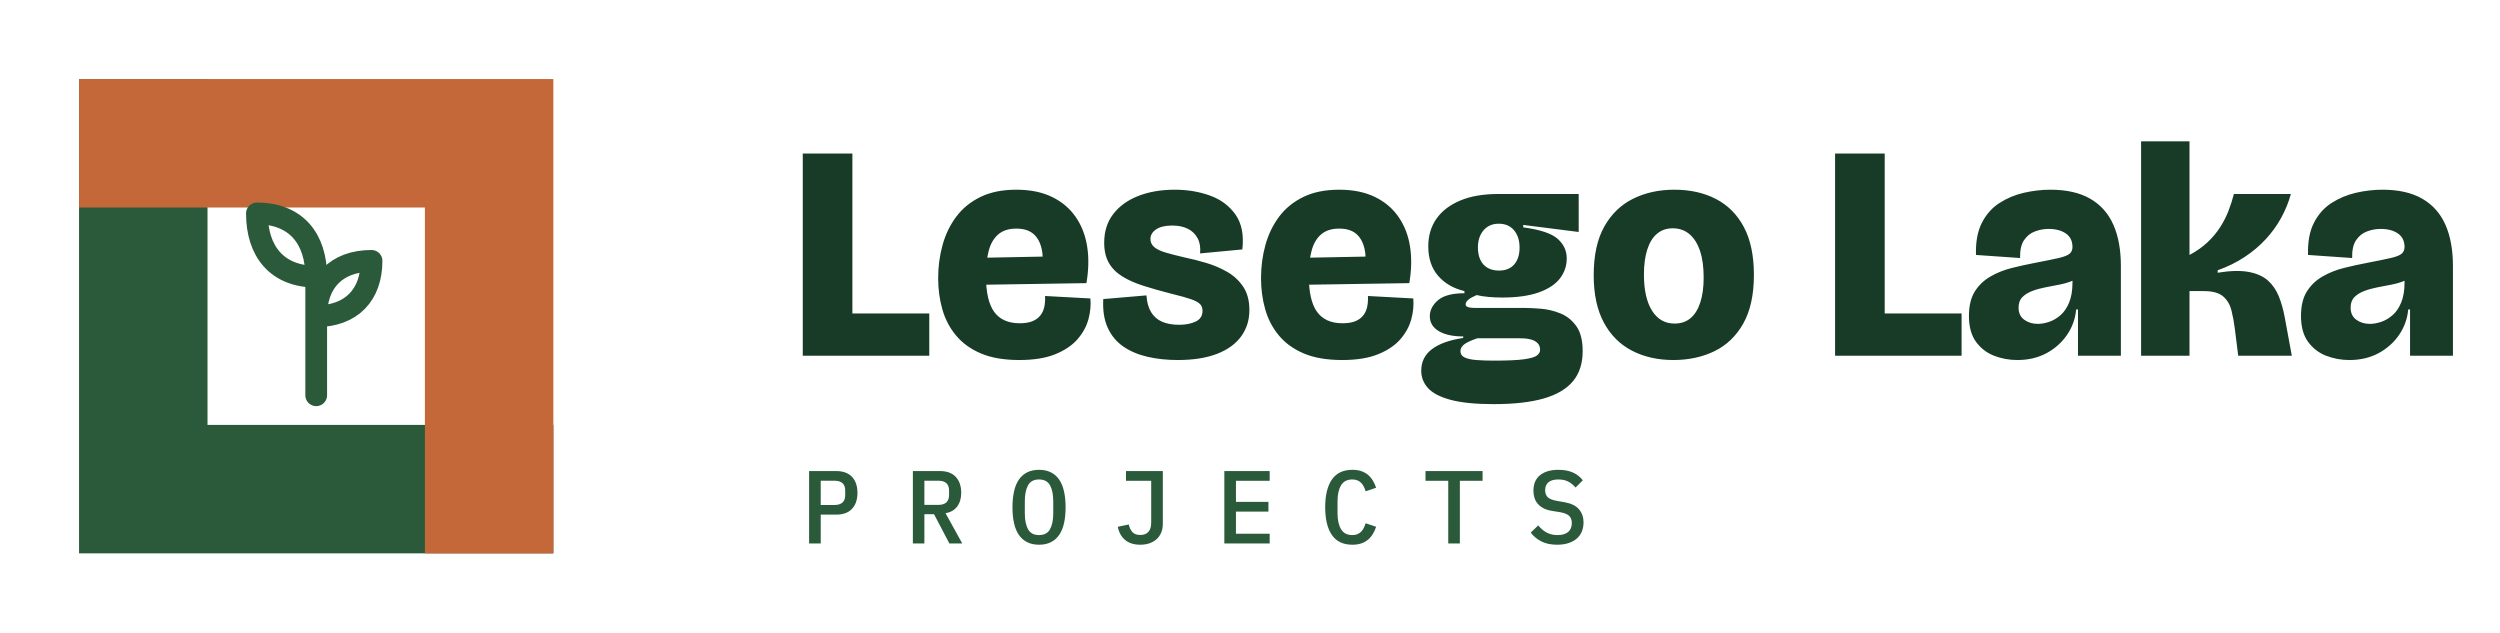
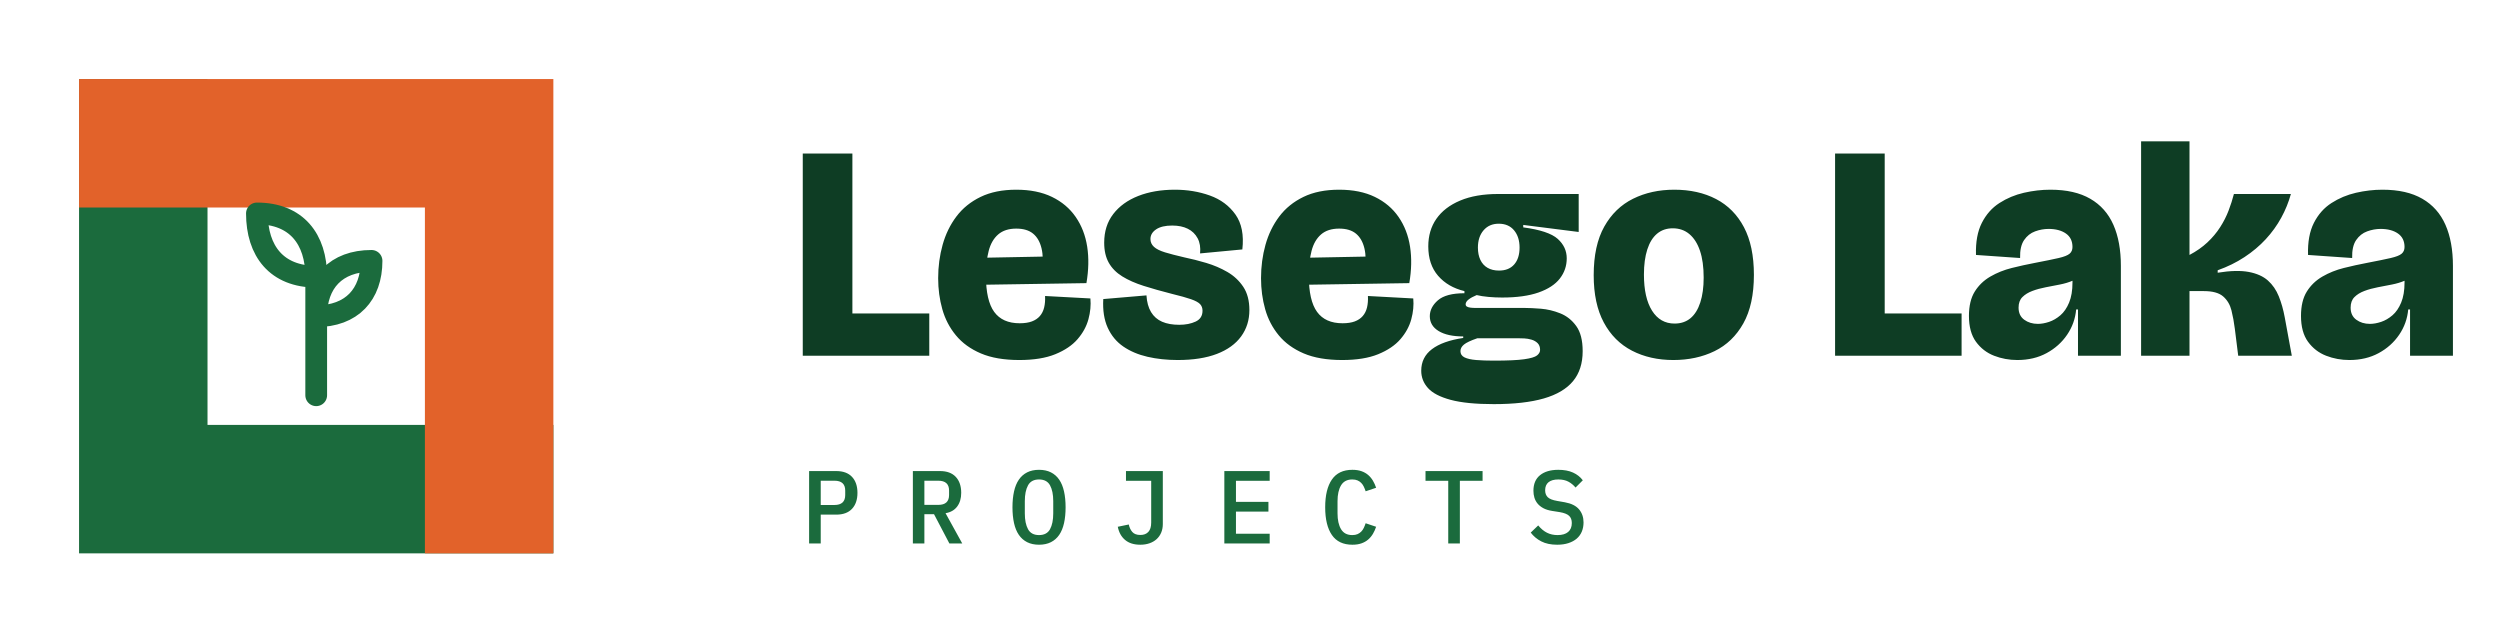
<svg xmlns="http://www.w3.org/2000/svg" viewBox="0 0 253 64" width="253" height="64">
-   <path d="M8 8h13v35h35v13H8z" fill="#2A5A3A" />
-   <path d="M56 56H43V21H8V8h48z" fill="#C4683A" />
-   <path d="M32 40V28m0 0c-4 0-6-2.6-6-6.4 4 0 6 2.6 6 6.4zm0 4c3.6 0 5.6-2.2 5.6-5.6-3.6 0-5.6 2.2-5.6 5.6z" fill="none" stroke="#2A5A3A" stroke-width="2.2" stroke-linecap="round" stroke-linejoin="round" />
-   <path d="M81.24 36.0V15.54H86.262V36.0ZM82.108 36.0V31.722H94.043V36.0ZM103.157 36.434Q100.832 36.434 99.267 35.767Q97.701 35.101 96.74 33.938Q95.779 32.776 95.361 31.288Q94.942 29.8 94.942 28.157Q94.942 26.39 95.392 24.778Q95.841 23.166 96.787 21.91Q97.732 20.655 99.236 19.927Q100.739 19.198 102.847 19.198Q104.955 19.198 106.459 19.927Q107.962 20.655 108.861 21.957Q109.76 23.259 110.024 24.964Q110.287 26.669 109.946 28.653L98.073 28.839V26.111L106.102 25.956L105.451 27.537Q105.637 26.111 105.404 25.135Q105.172 24.158 104.552 23.646Q103.932 23.135 102.847 23.135Q101.7 23.135 101.018 23.724Q100.336 24.313 100.057 25.383Q99.778 26.452 99.778 27.909Q99.778 30.42 100.615 31.567Q101.452 32.714 103.188 32.714Q103.932 32.714 104.428 32.528Q104.924 32.342 105.234 31.986Q105.544 31.629 105.668 31.117Q105.792 30.606 105.761 29.955L110.349 30.203Q110.442 31.226 110.148 32.311Q109.853 33.396 109.047 34.326Q108.241 35.256 106.799 35.845Q105.358 36.434 103.157 36.434ZM119.184 36.434Q117.541 36.434 116.13 36.108Q114.72 35.783 113.681 35.07Q112.643 34.357 112.1 33.163Q111.558 31.97 111.651 30.265L116.022 29.893Q116.084 30.916 116.487 31.583Q116.89 32.249 117.603 32.559Q118.316 32.869 119.339 32.869Q120.3 32.869 120.998 32.544Q121.695 32.218 121.695 31.443Q121.695 31.04 121.447 30.776Q121.199 30.513 120.532 30.28Q119.866 30.048 118.595 29.738Q117.014 29.335 115.743 28.932Q114.472 28.529 113.573 27.971Q112.674 27.413 112.209 26.591Q111.744 25.77 111.744 24.561Q111.744 22.856 112.659 21.663Q113.573 20.469 115.185 19.834Q116.797 19.198 118.905 19.198Q120.796 19.198 122.439 19.787Q124.082 20.376 125.028 21.709Q125.973 23.042 125.725 25.243L121.447 25.646Q121.54 24.747 121.199 24.111Q120.858 23.476 120.207 23.151Q119.556 22.825 118.626 22.825Q117.572 22.825 116.999 23.212Q116.425 23.6 116.425 24.189Q116.425 24.654 116.781 24.98Q117.138 25.305 117.897 25.538Q118.657 25.77 119.866 26.049Q120.92 26.266 122.067 26.607Q123.214 26.948 124.206 27.521Q125.198 28.095 125.818 29.025Q126.438 29.955 126.438 31.381Q126.438 32.9 125.601 34.047Q124.764 35.194 123.152 35.814Q121.54 36.434 119.184 36.434ZM135.831 36.434Q133.506 36.434 131.94 35.767Q130.375 35.101 129.414 33.938Q128.453 32.776 128.035 31.288Q127.616 29.8 127.616 28.157Q127.616 26.39 128.065 24.778Q128.515 23.166 129.46 21.91Q130.406 20.655 131.91 19.927Q133.413 19.198 135.521 19.198Q137.629 19.198 139.132 19.927Q140.636 20.655 141.535 21.957Q142.434 23.259 142.697 24.964Q142.961 26.669 142.62 28.653L130.747 28.839V26.111L138.776 25.956L138.125 27.537Q138.311 26.111 138.079 25.135Q137.846 24.158 137.226 23.646Q136.606 23.135 135.521 23.135Q134.374 23.135 133.692 23.724Q133.01 24.313 132.731 25.383Q132.452 26.452 132.452 27.909Q132.452 30.42 133.289 31.567Q134.126 32.714 135.862 32.714Q136.606 32.714 137.102 32.528Q137.598 32.342 137.908 31.986Q138.218 31.629 138.342 31.117Q138.466 30.606 138.435 29.955L143.023 30.203Q143.116 31.226 142.821 32.311Q142.527 33.396 141.721 34.326Q140.915 35.256 139.474 35.845Q138.032 36.434 135.831 36.434ZM151.176 40.898Q148.417 40.898 146.805 40.464Q145.193 40.03 144.511 39.27Q143.829 38.511 143.829 37.519Q143.829 36.155 144.914 35.334Q145.999 34.512 148.076 34.202V34.047Q146.495 34.047 145.596 33.505Q144.697 32.962 144.697 32.001Q144.697 31.102 145.518 30.389Q146.34 29.676 148.2 29.676V29.459Q146.526 29.056 145.534 27.909Q144.542 26.762 144.542 24.933Q144.542 23.321 145.363 22.143Q146.185 20.965 147.766 20.299Q149.347 19.632 151.61 19.632H159.763V23.476L154.152 22.763V23.011Q156.725 23.352 157.639 24.173Q158.554 24.995 158.554 26.142Q158.554 27.289 157.856 28.188Q157.159 29.087 155.702 29.599Q154.245 30.11 152.013 30.11Q151.331 30.11 150.633 30.048Q149.936 29.986 149.44 29.862Q148.913 30.079 148.618 30.312Q148.324 30.544 148.324 30.792Q148.324 30.947 148.448 31.024Q148.572 31.102 148.804 31.133Q149.037 31.164 149.347 31.164H154.307Q154.958 31.164 155.935 31.242Q156.911 31.319 157.887 31.706Q158.864 32.094 159.515 32.993Q160.166 33.892 160.166 35.535Q160.166 37.395 159.19 38.573Q158.213 39.751 156.229 40.325Q154.245 40.898 151.176 40.898ZM151.176 36.496Q153.253 36.496 154.245 36.356Q155.237 36.217 155.547 35.969Q155.857 35.721 155.857 35.411Q155.857 34.977 155.609 34.729Q155.361 34.481 154.989 34.373Q154.617 34.264 154.26 34.248Q153.904 34.233 153.687 34.233H149.502Q148.51 34.574 148.154 34.868Q147.797 35.163 147.797 35.535Q147.797 35.969 148.215 36.171Q148.634 36.372 149.393 36.434Q150.153 36.496 151.176 36.496ZM151.703 27.382Q152.695 27.382 153.238 26.762Q153.78 26.142 153.78 25.057Q153.78 23.972 153.222 23.306Q152.664 22.639 151.672 22.639Q150.711 22.639 150.137 23.306Q149.564 23.972 149.564 25.057Q149.564 25.77 149.812 26.297Q150.06 26.824 150.541 27.103Q151.021 27.382 151.703 27.382ZM169.342 36.434Q166.986 36.434 165.157 35.489Q163.328 34.543 162.305 32.636Q161.282 30.73 161.282 27.847Q161.282 24.84 162.351 22.934Q163.421 21.027 165.265 20.113Q167.11 19.198 169.435 19.198Q171.853 19.198 173.666 20.143Q175.48 21.089 176.488 22.995Q177.495 24.902 177.495 27.816Q177.495 30.823 176.425 32.73Q175.356 34.636 173.512 35.535Q171.667 36.434 169.342 36.434ZM169.466 32.745Q170.427 32.745 171.078 32.203Q171.729 31.66 172.07 30.606Q172.411 29.552 172.411 28.095Q172.411 26.483 172.039 25.383Q171.667 24.282 170.969 23.693Q170.272 23.104 169.28 23.104Q168.35 23.104 167.699 23.646Q167.048 24.189 166.707 25.243Q166.366 26.297 166.366 27.785Q166.366 30.141 167.188 31.443Q168.009 32.745 169.466 32.745ZM185.71 36.0V15.54H190.732V36.0ZM186.578 36.0V31.722H198.513V36.0ZM204.155 36.434Q202.915 36.434 201.799 36.0Q200.683 35.566 199.97 34.59Q199.257 33.613 199.257 31.97Q199.257 30.451 199.846 29.506Q200.435 28.56 201.427 27.986Q202.419 27.413 203.597 27.118Q204.775 26.824 205.922 26.607Q207.534 26.297 208.34 26.111Q209.146 25.925 209.441 25.677Q209.735 25.429 209.735 24.995Q209.735 24.096 209.069 23.631Q208.402 23.166 207.317 23.166Q206.635 23.166 205.953 23.414Q205.271 23.662 204.837 24.297Q204.403 24.933 204.434 26.111L199.97 25.801Q199.908 23.848 200.559 22.561Q201.21 21.275 202.341 20.547Q203.473 19.818 204.822 19.508Q206.17 19.198 207.503 19.198Q209.952 19.198 211.533 20.113Q213.114 21.027 213.874 22.748Q214.633 24.468 214.633 26.917V29.831Q214.633 30.854 214.633 31.892Q214.633 32.931 214.633 33.954Q214.633 34.977 214.633 36.0H210.293Q210.293 34.884 210.293 33.737Q210.293 32.59 210.293 31.319H210.107Q209.983 32.714 209.192 33.877Q208.402 35.039 207.115 35.736Q205.829 36.434 204.155 36.434ZM206.232 32.776Q206.759 32.776 207.364 32.575Q207.968 32.373 208.511 31.908Q209.053 31.443 209.394 30.621Q209.735 29.8 209.735 28.591V27.847L210.572 27.754Q210.324 28.157 209.751 28.405Q209.177 28.653 208.464 28.793Q207.751 28.932 207.023 29.072Q206.294 29.211 205.674 29.444Q205.054 29.676 204.667 30.064Q204.279 30.451 204.279 31.133Q204.279 31.939 204.853 32.358Q205.426 32.776 206.232 32.776ZM216.679 36.0V14.3H221.577V25.801Q222.631 25.243 223.39 24.53Q224.15 23.817 224.677 22.995Q225.204 22.174 225.529 21.322Q225.855 20.469 226.072 19.632H231.838Q231.497 20.872 230.861 22.035Q230.226 23.197 229.296 24.205Q228.366 25.212 227.141 26.018Q225.917 26.824 224.429 27.351V27.599Q226.351 27.289 227.575 27.521Q228.8 27.754 229.513 28.389Q230.226 29.025 230.613 29.986Q231.001 30.947 231.218 32.125L231.931 36.0H226.506L226.165 33.272Q226.041 32.28 225.824 31.412Q225.607 30.544 224.987 30.002Q224.367 29.459 223.034 29.459H221.577V36.0ZM237.759 36.434Q236.519 36.434 235.403 36.0Q234.287 35.566 233.574 34.59Q232.861 33.613 232.861 31.97Q232.861 30.451 233.45 29.506Q234.039 28.56 235.031 27.986Q236.023 27.413 237.201 27.118Q238.379 26.824 239.526 26.607Q241.138 26.297 241.944 26.111Q242.75 25.925 243.044 25.677Q243.339 25.429 243.339 24.995Q243.339 24.096 242.673 23.631Q242.006 23.166 240.921 23.166Q240.239 23.166 239.557 23.414Q238.875 23.662 238.441 24.297Q238.007 24.933 238.038 26.111L233.574 25.801Q233.512 23.848 234.163 22.561Q234.814 21.275 235.945 20.547Q237.077 19.818 238.425 19.508Q239.774 19.198 241.107 19.198Q243.556 19.198 245.137 20.113Q246.718 21.027 247.478 22.748Q248.237 24.468 248.237 26.917V29.831Q248.237 30.854 248.237 31.892Q248.237 32.931 248.237 33.954Q248.237 34.977 248.237 36.0H243.897Q243.897 34.884 243.897 33.737Q243.897 32.59 243.897 31.319H243.711Q243.587 32.714 242.796 33.877Q242.006 35.039 240.719 35.736Q239.433 36.434 237.759 36.434ZM239.836 32.776Q240.363 32.776 240.968 32.575Q241.572 32.373 242.115 31.908Q242.657 31.443 242.998 30.621Q243.339 29.8 243.339 28.591V27.847L244.176 27.754Q243.928 28.157 243.355 28.405Q242.781 28.653 242.068 28.793Q241.355 28.932 240.627 29.072Q239.898 29.211 239.278 29.444Q238.658 29.676 238.271 30.064Q237.883 30.451 237.883 31.133Q237.883 31.939 238.457 32.358Q239.03 32.776 239.836 32.776Z" fill="#173B27" />
-   <path d="M81.882 55.0V47.671H84.623Q85.672 47.671 86.224 48.259Q86.775 48.847 86.775 49.876Q86.775 50.905 86.224 51.493Q85.672 52.081 84.623 52.081H83.058V55.0ZM83.058 51.105H84.444Q85.536 51.105 85.536 50.096V49.645Q85.536 48.648 84.444 48.648H83.058ZM93.547 55.0H92.382V47.671H95.123Q96.172 47.671 96.724 48.259Q97.275 48.847 97.275 49.876Q97.275 50.716 96.865 51.262Q96.456 51.808 95.689 51.934L97.38 55.0H96.078L94.524 52.039H93.547ZM94.954 51.094Q96.046 51.094 96.046 50.096V49.645Q96.046 48.648 94.954 48.648H93.547V51.094ZM105.15 55.126Q104.457 55.126 103.948 54.869Q103.439 54.611 103.108 54.129Q102.777 53.645 102.62 52.942Q102.462 52.239 102.462 51.335Q102.462 50.443 102.62 49.734Q102.777 49.026 103.108 48.543Q103.439 48.059 103.948 47.802Q104.457 47.545 105.15 47.545Q105.843 47.545 106.352 47.802Q106.862 48.059 107.192 48.543Q107.523 49.026 107.68 49.734Q107.838 50.443 107.838 51.335Q107.838 52.239 107.68 52.942Q107.523 53.645 107.192 54.129Q106.862 54.611 106.352 54.869Q105.843 55.126 105.15 55.126ZM105.15 54.15Q105.938 54.15 106.263 53.556Q106.588 52.963 106.588 51.944V50.716Q106.588 49.708 106.263 49.115Q105.938 48.522 105.15 48.522Q104.362 48.522 104.037 49.115Q103.712 49.708 103.712 50.716V51.955Q103.712 52.963 104.037 53.556Q104.362 54.15 105.15 54.15ZM117.677 47.671V53.036Q117.677 53.509 117.514 53.898Q117.351 54.286 117.052 54.559Q116.752 54.832 116.332 54.979Q115.912 55.126 115.398 55.126Q114.432 55.126 113.86 54.643Q113.287 54.16 113.12 53.309L114.233 53.078Q114.327 53.53 114.59 53.835Q114.852 54.139 115.409 54.139Q115.923 54.139 116.212 53.829Q116.501 53.52 116.501 52.879V48.658H113.949V47.671ZM123.903 55.0V47.671H128.492V48.658H125.079V50.789H128.365V51.776H125.079V54.013H128.492V55.0ZM136.86 55.126Q135.464 55.126 134.786 54.139Q134.109 53.152 134.109 51.335Q134.109 49.519 134.786 48.532Q135.464 47.545 136.86 47.545Q137.395 47.545 137.789 47.687Q138.183 47.828 138.466 48.075Q138.75 48.322 138.944 48.653Q139.138 48.983 139.264 49.361L138.204 49.718Q138.12 49.466 138.015 49.246Q137.91 49.026 137.752 48.868Q137.595 48.71 137.38 48.616Q137.165 48.522 136.85 48.522Q136.072 48.522 135.715 49.115Q135.358 49.708 135.358 50.716V51.955Q135.358 52.963 135.715 53.556Q136.072 54.15 136.85 54.15Q137.165 54.15 137.38 54.055Q137.595 53.961 137.752 53.803Q137.91 53.645 138.015 53.425Q138.12 53.205 138.204 52.953L139.264 53.309Q139.138 53.688 138.944 54.018Q138.75 54.349 138.466 54.596Q138.183 54.843 137.789 54.984Q137.395 55.126 136.86 55.126ZM147.738 48.658V55.0H146.562V48.658H144.262V47.671H150.037V48.658ZM157.587 55.126Q156.631 55.126 155.981 54.79Q155.329 54.454 154.91 53.898L155.666 53.173Q156.085 53.677 156.558 53.913Q157.03 54.15 157.629 54.15Q158.322 54.15 158.695 53.835Q159.067 53.52 159.067 52.931Q159.067 52.459 158.794 52.202Q158.522 51.944 157.86 51.829L157.062 51.703Q156.537 51.619 156.18 51.425Q155.823 51.23 155.603 50.963Q155.382 50.695 155.282 50.364Q155.183 50.034 155.183 49.666Q155.183 48.627 155.855 48.086Q156.526 47.545 157.702 47.545Q158.574 47.545 159.188 47.823Q159.803 48.102 160.18 48.605L159.446 49.34Q159.141 48.973 158.726 48.747Q158.311 48.522 157.702 48.522Q157.052 48.522 156.71 48.8Q156.369 49.078 156.369 49.614Q156.369 50.065 156.637 50.322Q156.905 50.579 157.587 50.695L158.364 50.831Q159.351 51.01 159.803 51.551Q160.254 52.091 160.254 52.868Q160.254 53.373 160.081 53.793Q159.907 54.212 159.566 54.507Q159.225 54.8 158.726 54.963Q158.227 55.126 157.587 55.126Z" fill="#2A5A3A" />
+   <path d="M8 8h13v35h35v13H8z" fill="#1B6B3D" />
+   <path d="M56 56H43V21H8V8h48z" fill="#E2622A" />
+   <path d="M32 40V28m0 0c-4 0-6-2.6-6-6.4 4 0 6 2.6 6 6.4zm0 4c3.6 0 5.6-2.2 5.6-5.6-3.6 0-5.6 2.2-5.6 5.6z" fill="none" stroke="#1B6B3D" stroke-width="2.2" stroke-linecap="round" stroke-linejoin="round" />
+   <path d="M81.24 36.0V15.54H86.262V36.0ZM82.108 36.0V31.722H94.043V36.0ZM103.157 36.434Q100.832 36.434 99.267 35.767Q97.701 35.101 96.74 33.938Q95.779 32.776 95.361 31.288Q94.942 29.8 94.942 28.157Q94.942 26.39 95.392 24.778Q95.841 23.166 96.787 21.91Q97.732 20.655 99.236 19.927Q100.739 19.198 102.847 19.198Q104.955 19.198 106.459 19.927Q107.962 20.655 108.861 21.957Q109.76 23.259 110.024 24.964Q110.287 26.669 109.946 28.653L98.073 28.839V26.111L106.102 25.956L105.451 27.537Q105.637 26.111 105.404 25.135Q105.172 24.158 104.552 23.646Q103.932 23.135 102.847 23.135Q101.7 23.135 101.018 23.724Q100.336 24.313 100.057 25.383Q99.778 26.452 99.778 27.909Q99.778 30.42 100.615 31.567Q101.452 32.714 103.188 32.714Q103.932 32.714 104.428 32.528Q104.924 32.342 105.234 31.986Q105.544 31.629 105.668 31.117Q105.792 30.606 105.761 29.955L110.349 30.203Q110.442 31.226 110.148 32.311Q109.853 33.396 109.047 34.326Q108.241 35.256 106.799 35.845Q105.358 36.434 103.157 36.434ZM119.184 36.434Q117.541 36.434 116.13 36.108Q114.72 35.783 113.681 35.07Q112.643 34.357 112.1 33.163Q111.558 31.97 111.651 30.265L116.022 29.893Q116.084 30.916 116.487 31.583Q116.89 32.249 117.603 32.559Q118.316 32.869 119.339 32.869Q120.3 32.869 120.998 32.544Q121.695 32.218 121.695 31.443Q121.695 31.04 121.447 30.776Q121.199 30.513 120.532 30.28Q119.866 30.048 118.595 29.738Q117.014 29.335 115.743 28.932Q114.472 28.529 113.573 27.971Q112.674 27.413 112.209 26.591Q111.744 25.77 111.744 24.561Q111.744 22.856 112.659 21.663Q113.573 20.469 115.185 19.834Q116.797 19.198 118.905 19.198Q120.796 19.198 122.439 19.787Q124.082 20.376 125.028 21.709Q125.973 23.042 125.725 25.243L121.447 25.646Q121.54 24.747 121.199 24.111Q120.858 23.476 120.207 23.151Q119.556 22.825 118.626 22.825Q117.572 22.825 116.999 23.212Q116.425 23.6 116.425 24.189Q116.425 24.654 116.781 24.98Q117.138 25.305 117.897 25.538Q118.657 25.77 119.866 26.049Q120.92 26.266 122.067 26.607Q123.214 26.948 124.206 27.521Q125.198 28.095 125.818 29.025Q126.438 29.955 126.438 31.381Q126.438 32.9 125.601 34.047Q124.764 35.194 123.152 35.814Q121.54 36.434 119.184 36.434ZM135.831 36.434Q133.506 36.434 131.94 35.767Q130.375 35.101 129.414 33.938Q128.453 32.776 128.035 31.288Q127.616 29.8 127.616 28.157Q127.616 26.39 128.065 24.778Q128.515 23.166 129.46 21.91Q130.406 20.655 131.91 19.927Q133.413 19.198 135.521 19.198Q137.629 19.198 139.132 19.927Q140.636 20.655 141.535 21.957Q142.434 23.259 142.697 24.964Q142.961 26.669 142.62 28.653L130.747 28.839V26.111L138.776 25.956L138.125 27.537Q138.311 26.111 138.079 25.135Q137.846 24.158 137.226 23.646Q136.606 23.135 135.521 23.135Q134.374 23.135 133.692 23.724Q133.01 24.313 132.731 25.383Q132.452 26.452 132.452 27.909Q132.452 30.42 133.289 31.567Q134.126 32.714 135.862 32.714Q136.606 32.714 137.102 32.528Q137.598 32.342 137.908 31.986Q138.218 31.629 138.342 31.117Q138.466 30.606 138.435 29.955L143.023 30.203Q143.116 31.226 142.821 32.311Q142.527 33.396 141.721 34.326Q140.915 35.256 139.474 35.845Q138.032 36.434 135.831 36.434ZM151.176 40.898Q148.417 40.898 146.805 40.464Q145.193 40.03 144.511 39.27Q143.829 38.511 143.829 37.519Q143.829 36.155 144.914 35.334Q145.999 34.512 148.076 34.202V34.047Q146.495 34.047 145.596 33.505Q144.697 32.962 144.697 32.001Q144.697 31.102 145.518 30.389Q146.34 29.676 148.2 29.676V29.459Q146.526 29.056 145.534 27.909Q144.542 26.762 144.542 24.933Q144.542 23.321 145.363 22.143Q146.185 20.965 147.766 20.299Q149.347 19.632 151.61 19.632H159.763V23.476L154.152 22.763V23.011Q156.725 23.352 157.639 24.173Q158.554 24.995 158.554 26.142Q158.554 27.289 157.856 28.188Q157.159 29.087 155.702 29.599Q154.245 30.11 152.013 30.11Q151.331 30.11 150.633 30.048Q149.936 29.986 149.44 29.862Q148.913 30.079 148.618 30.312Q148.324 30.544 148.324 30.792Q148.324 30.947 148.448 31.024Q148.572 31.102 148.804 31.133Q149.037 31.164 149.347 31.164H154.307Q154.958 31.164 155.935 31.242Q156.911 31.319 157.887 31.706Q158.864 32.094 159.515 32.993Q160.166 33.892 160.166 35.535Q160.166 37.395 159.19 38.573Q158.213 39.751 156.229 40.325Q154.245 40.898 151.176 40.898ZM151.176 36.496Q153.253 36.496 154.245 36.356Q155.237 36.217 155.547 35.969Q155.857 35.721 155.857 35.411Q155.857 34.977 155.609 34.729Q155.361 34.481 154.989 34.373Q154.617 34.264 154.26 34.248Q153.904 34.233 153.687 34.233H149.502Q148.51 34.574 148.154 34.868Q147.797 35.163 147.797 35.535Q147.797 35.969 148.215 36.171Q148.634 36.372 149.393 36.434Q150.153 36.496 151.176 36.496ZM151.703 27.382Q152.695 27.382 153.238 26.762Q153.78 26.142 153.78 25.057Q153.78 23.972 153.222 23.306Q152.664 22.639 151.672 22.639Q150.711 22.639 150.137 23.306Q149.564 23.972 149.564 25.057Q149.564 25.77 149.812 26.297Q150.06 26.824 150.541 27.103Q151.021 27.382 151.703 27.382ZM169.342 36.434Q166.986 36.434 165.157 35.489Q163.328 34.543 162.305 32.636Q161.282 30.73 161.282 27.847Q161.282 24.84 162.351 22.934Q163.421 21.027 165.265 20.113Q167.11 19.198 169.435 19.198Q171.853 19.198 173.666 20.143Q175.48 21.089 176.488 22.995Q177.495 24.902 177.495 27.816Q177.495 30.823 176.425 32.73Q175.356 34.636 173.512 35.535Q171.667 36.434 169.342 36.434ZM169.466 32.745Q170.427 32.745 171.078 32.203Q171.729 31.66 172.07 30.606Q172.411 29.552 172.411 28.095Q172.411 26.483 172.039 25.383Q171.667 24.282 170.969 23.693Q170.272 23.104 169.28 23.104Q168.35 23.104 167.699 23.646Q167.048 24.189 166.707 25.243Q166.366 26.297 166.366 27.785Q166.366 30.141 167.188 31.443Q168.009 32.745 169.466 32.745ZM185.71 36.0V15.54H190.732V36.0ZM186.578 36.0V31.722H198.513V36.0ZM204.155 36.434Q202.915 36.434 201.799 36.0Q200.683 35.566 199.97 34.59Q199.257 33.613 199.257 31.97Q199.257 30.451 199.846 29.506Q200.435 28.56 201.427 27.986Q202.419 27.413 203.597 27.118Q204.775 26.824 205.922 26.607Q207.534 26.297 208.34 26.111Q209.146 25.925 209.441 25.677Q209.735 25.429 209.735 24.995Q209.735 24.096 209.069 23.631Q208.402 23.166 207.317 23.166Q206.635 23.166 205.953 23.414Q205.271 23.662 204.837 24.297Q204.403 24.933 204.434 26.111L199.97 25.801Q199.908 23.848 200.559 22.561Q201.21 21.275 202.341 20.547Q203.473 19.818 204.822 19.508Q206.17 19.198 207.503 19.198Q209.952 19.198 211.533 20.113Q213.114 21.027 213.874 22.748Q214.633 24.468 214.633 26.917V29.831Q214.633 30.854 214.633 31.892Q214.633 32.931 214.633 33.954Q214.633 34.977 214.633 36.0H210.293Q210.293 34.884 210.293 33.737Q210.293 32.59 210.293 31.319H210.107Q209.983 32.714 209.192 33.877Q208.402 35.039 207.115 35.736Q205.829 36.434 204.155 36.434ZM206.232 32.776Q206.759 32.776 207.364 32.575Q207.968 32.373 208.511 31.908Q209.053 31.443 209.394 30.621Q209.735 29.8 209.735 28.591V27.847L210.572 27.754Q210.324 28.157 209.751 28.405Q209.177 28.653 208.464 28.793Q207.751 28.932 207.023 29.072Q206.294 29.211 205.674 29.444Q205.054 29.676 204.667 30.064Q204.279 30.451 204.279 31.133Q204.279 31.939 204.853 32.358Q205.426 32.776 206.232 32.776ZM216.679 36.0V14.3H221.577V25.801Q222.631 25.243 223.39 24.53Q224.15 23.817 224.677 22.995Q225.204 22.174 225.529 21.322Q225.855 20.469 226.072 19.632H231.838Q231.497 20.872 230.861 22.035Q230.226 23.197 229.296 24.205Q228.366 25.212 227.141 26.018Q225.917 26.824 224.429 27.351V27.599Q226.351 27.289 227.575 27.521Q228.8 27.754 229.513 28.389Q230.226 29.025 230.613 29.986Q231.001 30.947 231.218 32.125L231.931 36.0H226.506L226.165 33.272Q226.041 32.28 225.824 31.412Q225.607 30.544 224.987 30.002Q224.367 29.459 223.034 29.459H221.577V36.0ZM237.759 36.434Q236.519 36.434 235.403 36.0Q234.287 35.566 233.574 34.59Q232.861 33.613 232.861 31.97Q232.861 30.451 233.45 29.506Q234.039 28.56 235.031 27.986Q236.023 27.413 237.201 27.118Q238.379 26.824 239.526 26.607Q241.138 26.297 241.944 26.111Q242.75 25.925 243.044 25.677Q243.339 25.429 243.339 24.995Q243.339 24.096 242.673 23.631Q242.006 23.166 240.921 23.166Q240.239 23.166 239.557 23.414Q238.875 23.662 238.441 24.297Q238.007 24.933 238.038 26.111L233.574 25.801Q233.512 23.848 234.163 22.561Q234.814 21.275 235.945 20.547Q237.077 19.818 238.425 19.508Q239.774 19.198 241.107 19.198Q243.556 19.198 245.137 20.113Q246.718 21.027 247.478 22.748Q248.237 24.468 248.237 26.917V29.831Q248.237 30.854 248.237 31.892Q248.237 32.931 248.237 33.954Q248.237 34.977 248.237 36.0H243.897Q243.897 34.884 243.897 33.737Q243.897 32.59 243.897 31.319H243.711Q243.587 32.714 242.796 33.877Q242.006 35.039 240.719 35.736Q239.433 36.434 237.759 36.434ZM239.836 32.776Q240.363 32.776 240.968 32.575Q241.572 32.373 242.115 31.908Q242.657 31.443 242.998 30.621Q243.339 29.8 243.339 28.591V27.847L244.176 27.754Q243.928 28.157 243.355 28.405Q242.781 28.653 242.068 28.793Q241.355 28.932 240.627 29.072Q239.898 29.211 239.278 29.444Q238.658 29.676 238.271 30.064Q237.883 30.451 237.883 31.133Q237.883 31.939 238.457 32.358Q239.03 32.776 239.836 32.776Z" fill="#0E3D24" />
+   <path d="M81.882 55.0V47.671H84.623Q85.672 47.671 86.224 48.259Q86.775 48.847 86.775 49.876Q86.775 50.905 86.224 51.493Q85.672 52.081 84.623 52.081H83.058V55.0ZM83.058 51.105H84.444Q85.536 51.105 85.536 50.096V49.645Q85.536 48.648 84.444 48.648H83.058ZM93.547 55.0H92.382V47.671H95.123Q96.172 47.671 96.724 48.259Q97.275 48.847 97.275 49.876Q97.275 50.716 96.865 51.262Q96.456 51.808 95.689 51.934L97.38 55.0H96.078L94.524 52.039H93.547ZM94.954 51.094Q96.046 51.094 96.046 50.096V49.645Q96.046 48.648 94.954 48.648H93.547V51.094ZM105.15 55.126Q104.457 55.126 103.948 54.869Q103.439 54.611 103.108 54.129Q102.777 53.645 102.62 52.942Q102.462 52.239 102.462 51.335Q102.462 50.443 102.62 49.734Q102.777 49.026 103.108 48.543Q103.439 48.059 103.948 47.802Q104.457 47.545 105.15 47.545Q105.843 47.545 106.352 47.802Q106.862 48.059 107.192 48.543Q107.523 49.026 107.68 49.734Q107.838 50.443 107.838 51.335Q107.838 52.239 107.68 52.942Q107.523 53.645 107.192 54.129Q106.862 54.611 106.352 54.869Q105.843 55.126 105.15 55.126ZM105.15 54.15Q105.938 54.15 106.263 53.556Q106.588 52.963 106.588 51.944V50.716Q106.588 49.708 106.263 49.115Q105.938 48.522 105.15 48.522Q104.362 48.522 104.037 49.115Q103.712 49.708 103.712 50.716V51.955Q103.712 52.963 104.037 53.556Q104.362 54.15 105.15 54.15ZM117.677 47.671V53.036Q117.677 53.509 117.514 53.898Q117.351 54.286 117.052 54.559Q116.752 54.832 116.332 54.979Q115.912 55.126 115.398 55.126Q114.432 55.126 113.86 54.643Q113.287 54.16 113.12 53.309L114.233 53.078Q114.327 53.53 114.59 53.835Q114.852 54.139 115.409 54.139Q115.923 54.139 116.212 53.829Q116.501 53.52 116.501 52.879V48.658H113.949V47.671ZM123.903 55.0V47.671H128.492V48.658H125.079V50.789H128.365V51.776H125.079V54.013H128.492V55.0ZM136.86 55.126Q135.464 55.126 134.786 54.139Q134.109 53.152 134.109 51.335Q134.109 49.519 134.786 48.532Q135.464 47.545 136.86 47.545Q137.395 47.545 137.789 47.687Q138.183 47.828 138.466 48.075Q138.75 48.322 138.944 48.653Q139.138 48.983 139.264 49.361L138.204 49.718Q138.12 49.466 138.015 49.246Q137.91 49.026 137.752 48.868Q137.595 48.71 137.38 48.616Q137.165 48.522 136.85 48.522Q136.072 48.522 135.715 49.115Q135.358 49.708 135.358 50.716V51.955Q135.358 52.963 135.715 53.556Q136.072 54.15 136.85 54.15Q137.165 54.15 137.38 54.055Q137.595 53.961 137.752 53.803Q137.91 53.645 138.015 53.425Q138.12 53.205 138.204 52.953L139.264 53.309Q139.138 53.688 138.944 54.018Q138.75 54.349 138.466 54.596Q138.183 54.843 137.789 54.984Q137.395 55.126 136.86 55.126ZM147.738 48.658V55.0H146.562V48.658H144.262V47.671H150.037V48.658ZM157.587 55.126Q156.631 55.126 155.981 54.79Q155.329 54.454 154.91 53.898L155.666 53.173Q156.085 53.677 156.558 53.913Q157.03 54.15 157.629 54.15Q158.322 54.15 158.695 53.835Q159.067 53.52 159.067 52.931Q159.067 52.459 158.794 52.202Q158.522 51.944 157.86 51.829L157.062 51.703Q156.537 51.619 156.18 51.425Q155.823 51.23 155.603 50.963Q155.382 50.695 155.282 50.364Q155.183 50.034 155.183 49.666Q155.183 48.627 155.855 48.086Q156.526 47.545 157.702 47.545Q158.574 47.545 159.188 47.823Q159.803 48.102 160.18 48.605L159.446 49.34Q159.141 48.973 158.726 48.747Q158.311 48.522 157.702 48.522Q157.052 48.522 156.71 48.8Q156.369 49.078 156.369 49.614Q156.369 50.065 156.637 50.322Q156.905 50.579 157.587 50.695L158.364 50.831Q159.351 51.01 159.803 51.551Q160.254 52.091 160.254 52.868Q160.254 53.373 160.081 53.793Q159.907 54.212 159.566 54.507Q159.225 54.8 158.726 54.963Q158.227 55.126 157.587 55.126Z" fill="#1B6B3D" />
</svg>
